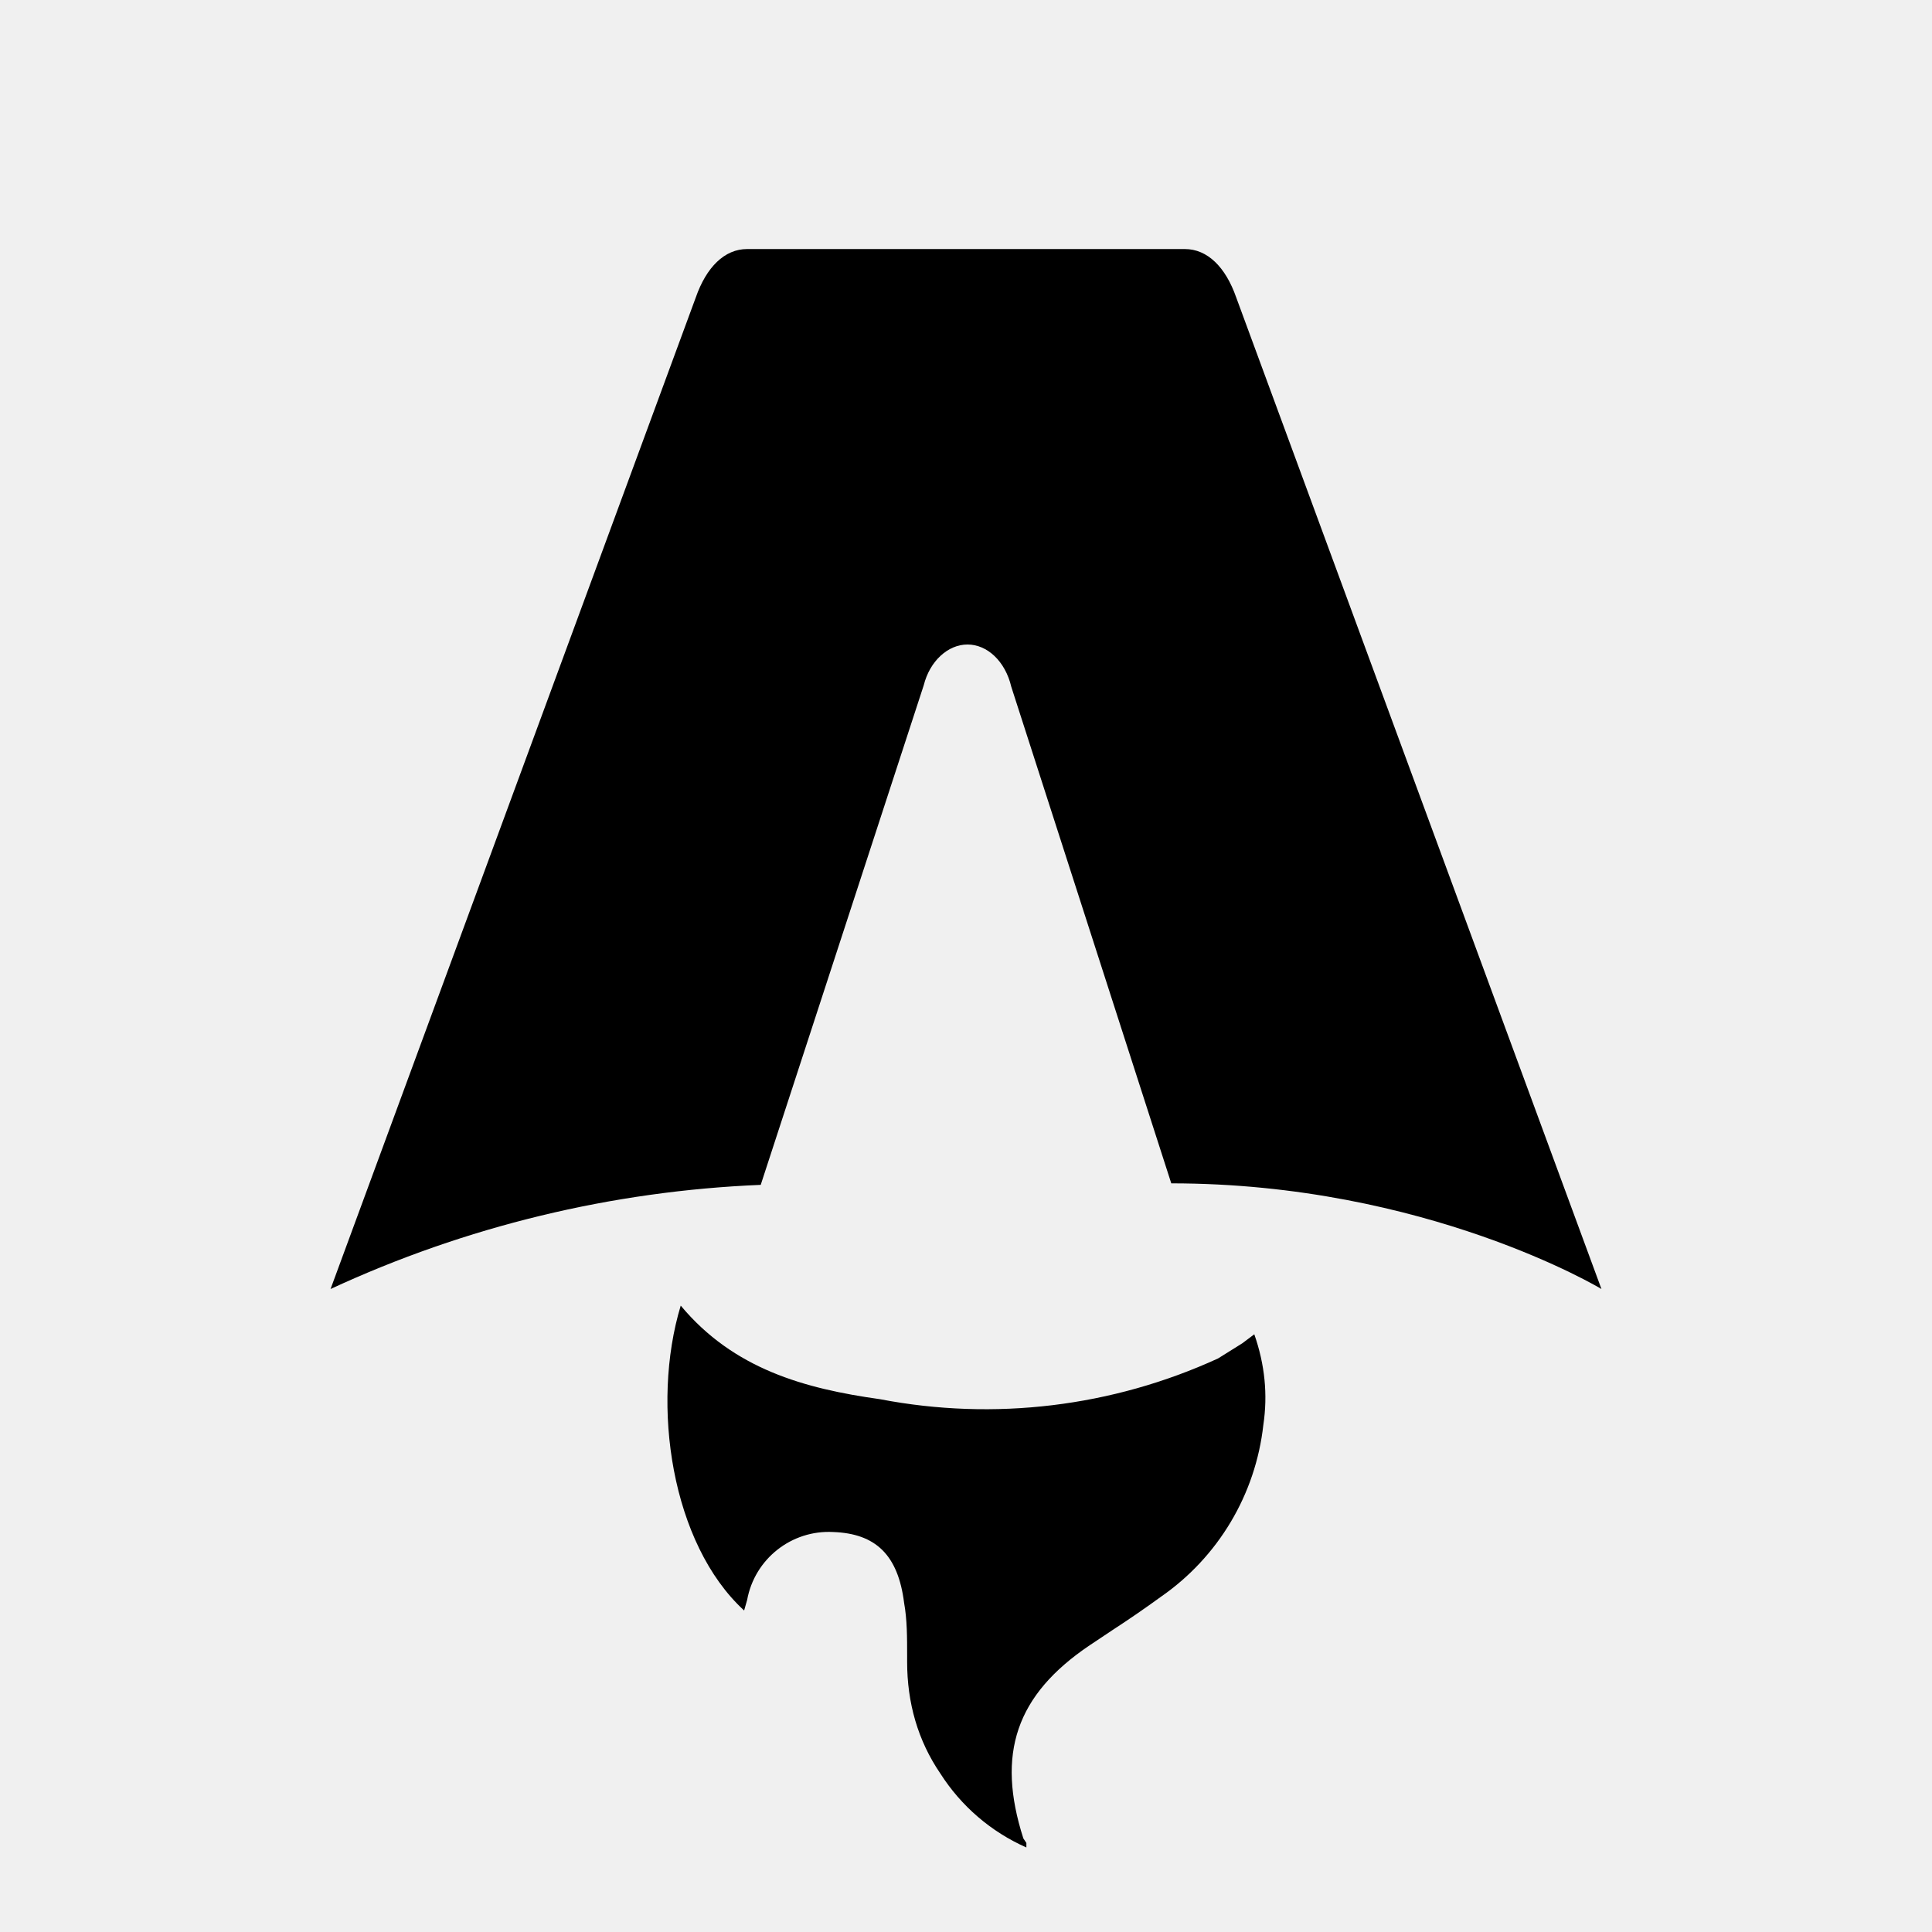
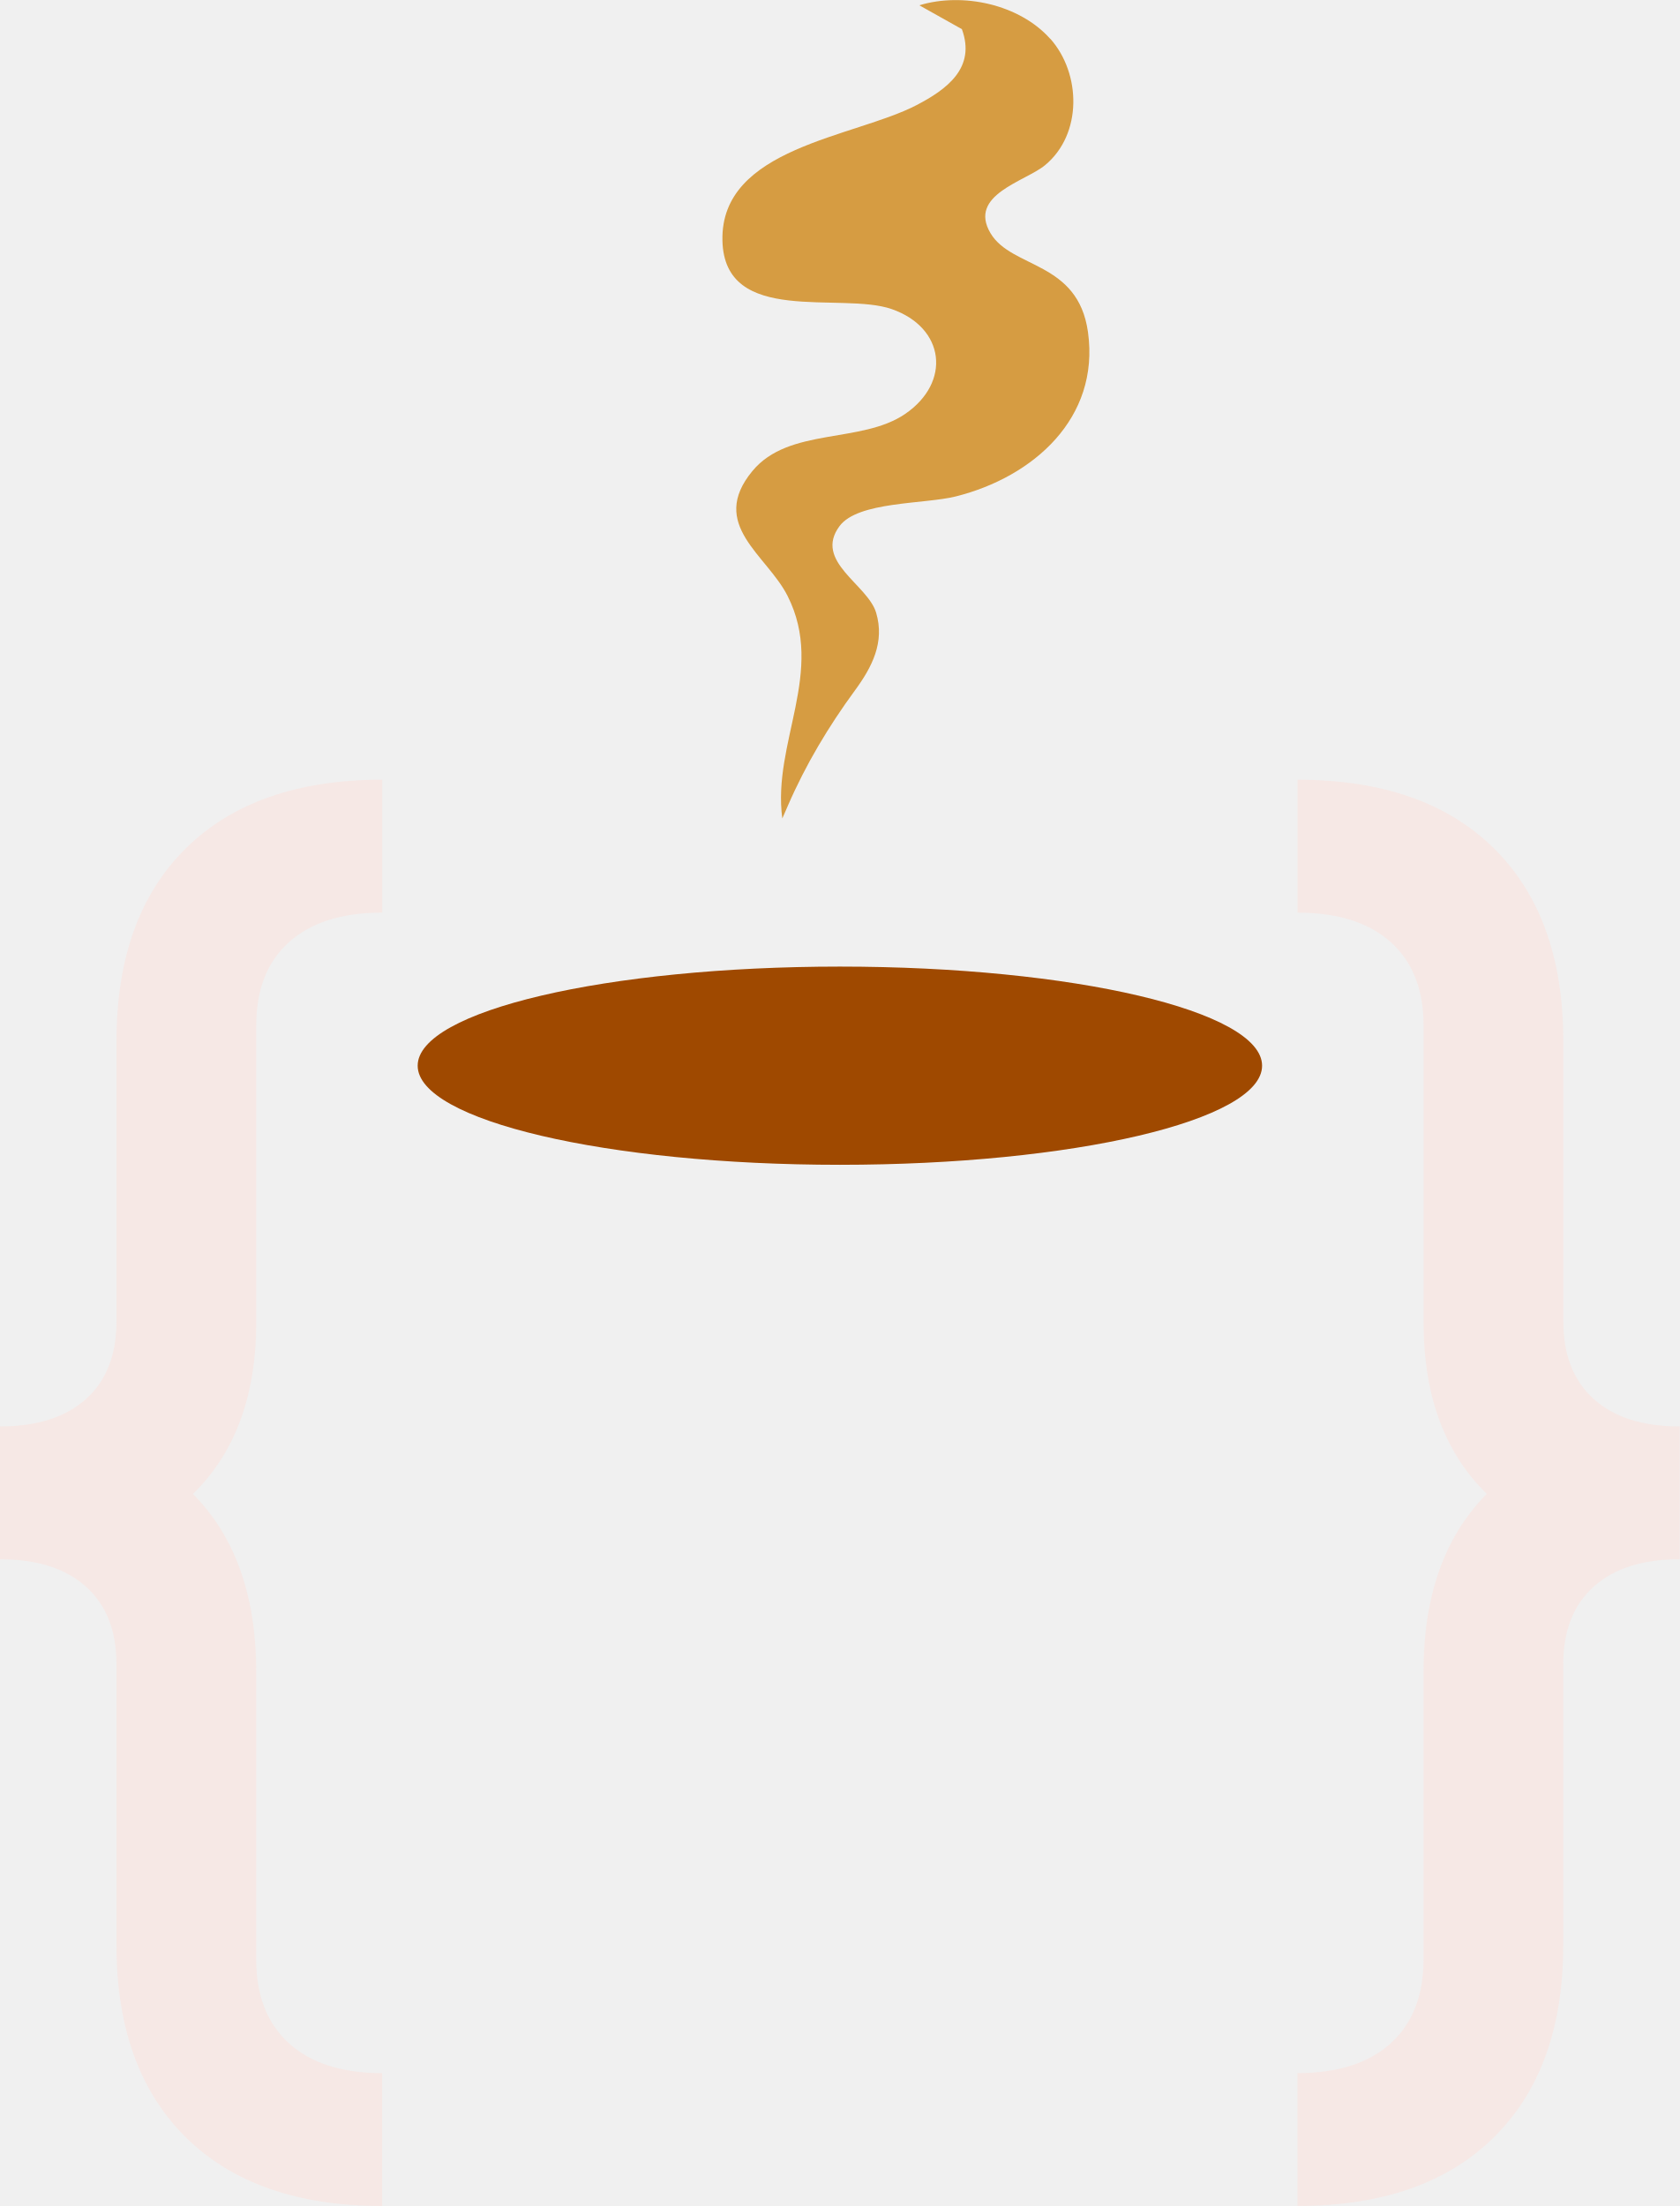
- <svg xmlns="http://www.w3.org/2000/svg" fill="none" viewBox="0 0 128 128">
-   <path d="M50.4 78.5a75.1 75.1 0 0 0-28.5 6.9l24.2-65.7c.7-2 1.9-3.2 3.4-3.2h29c1.5 0 2.7 1.2 3.4 3.2l24.2 65.7s-11.6-7-28.5-7L67 45.5c-.4-1.7-1.6-2.8-2.9-2.8-1.3 0-2.5 1.1-2.9 2.7L50.4 78.5Zm-1.1 28.2Zm-4.2-20.2c-2 6.6-.6 15.8 4.2 20.2a17.5 17.5 0 0 1 .2-.7 5.5 5.5 0 0 1 5.7-4.5c2.8.1 4.3 1.5 4.7 4.7.2 1.1.2 2.3.2 3.5v.4c0 2.7.7 5.2 2.2 7.4a13 13 0 0 0 5.7 4.9v-.3l-.2-.3c-1.8-5.6-.5-9.5 4.4-12.8l1.5-1a73 73 0 0 0 3.2-2.2 16 16 0 0 0 6.8-11.4c.3-2 .1-4-.6-6l-.8.6-1.6 1a37 37 0 0 1-22.4 2.7c-5-.7-9.7-2-13.2-6.2Z" />
-   <style>
-         path { fill: #000; }
-         @media (prefers-color-scheme: dark) {
-             path { fill: #FFF; }
-         }
+ <svg xmlns="http://www.w3.org/2000/svg" id="Layer_1" data-name="Layer 1" viewBox="0 0 393.6 516.88">
+   <defs>
+     <style>
+       .cls-1 {
+         fill: #f6e8e5;
+       }
+ 
+       .cls-2 {
+         fill: #d69c42;
+       }
+ 
+       .cls-3 {
+         fill: #9f4900;
+       }
    </style>
+   </defs>
+   <g>
+     <path class="cls-1" d="M0,365.36v-31.14c8.67,0,15.38-2.14,20.15-6.42,4.76-4.28,7.14-10.33,7.14-18.14v-65.65c0-19.48,5.43-34.57,16.29-45.27,10.86-10.7,26.19-16.05,45.99-16.05v31.14c-9.42,0-16.69,2.3-21.83,6.9-5.14,4.6-7.7,11.13-7.7,19.58v69.5c0,17.66-5.22,31.33-15.65,41.01-10.43,9.69-25.23,14.53-44.38,14.53ZM89.57,516.88c-19.8,0-35.13-5.35-45.99-16.05-10.86-10.7-16.29-25.74-16.29-45.11v-65.81c0-7.81-2.38-13.86-7.14-18.14-4.76-4.28-11.48-6.42-20.15-6.42v-31.14c19.15,0,33.95,5.01,44.38,15.01,10.43,10.01,15.65,24.16,15.65,42.46v67.42c0,8.46,2.57,15.01,7.7,19.67,5.14,4.65,12.41,6.98,21.83,6.98v31.14Z" />
+     <path class="cls-1" d="M349.22,350.83c-10.43-9.69-15.65-23.35-15.65-41.01v-69.5c0-8.45-2.57-14.98-7.7-19.58-5.14-4.6-12.41-6.9-21.83-6.9v-31.14c19.8,0,35.13,5.35,45.99,16.05,10.86,10.7,16.29,25.79,16.29,45.27v65.65c0,7.81,2.38,13.86,7.14,18.14,4.76,4.28,11.48,6.42,20.15,6.42v31.14c-19.15,0-33.95-4.84-44.38-14.53ZM304.03,485.74c9.42,0,16.69-2.33,21.83-6.98,5.14-4.66,7.7-11.21,7.7-19.67v-67.42c0-18.3,5.22-32.45,15.65-42.46,10.43-10,25.23-15.01,44.38-15.01v31.14c-8.67,0-15.38,2.14-20.15,6.42-4.76,4.28-7.14,10.33-7.14,18.14v65.81c0,19.37-5.43,34.4-16.29,45.11-10.86,10.7-26.19,16.05-45.99,16.05v-31.14Z" />
+   </g>
+   <ellipse class="cls-3" cx="196.8" cy="249.7" rx="98.93" ry="23.22" />
+   <path class="cls-2" d="M246.1,9.07c7.24,8.15,7.56,22.37-1.22,29.63-4.61,3.82-18.13,6.92-12.79,15.93,4.97,8.38,20.53,6.46,22.85,23.22,2.79,20.17-12.87,33.92-30.95,38.46-7.35,1.85-22.95,1.12-27.28,6.97-6.11,8.26,6.59,13.64,8.58,20.27,2.07,6.91-.95,12.76-4.99,18.26-6.14,8.37-11.48,17.3-15.62,26.82l-1.37,3.14c-2.39-17.72,10.17-34.39,1.25-52.11-4.85-9.65-18.64-16.71-8.27-29.28,8.54-10.35,25.52-6.34,35.83-13.41,10.8-7.41,9.33-20.17-3.15-24.54-11.87-4.16-39.25,4.09-39.69-16.07-.48-21.83,30.83-24.13,45.45-31.71,7.14-3.71,13.98-8.74,10.66-17.82l-9.98-5.59c10.19-3.1,23.5-.22,30.67,7.85Z" />
</svg>
